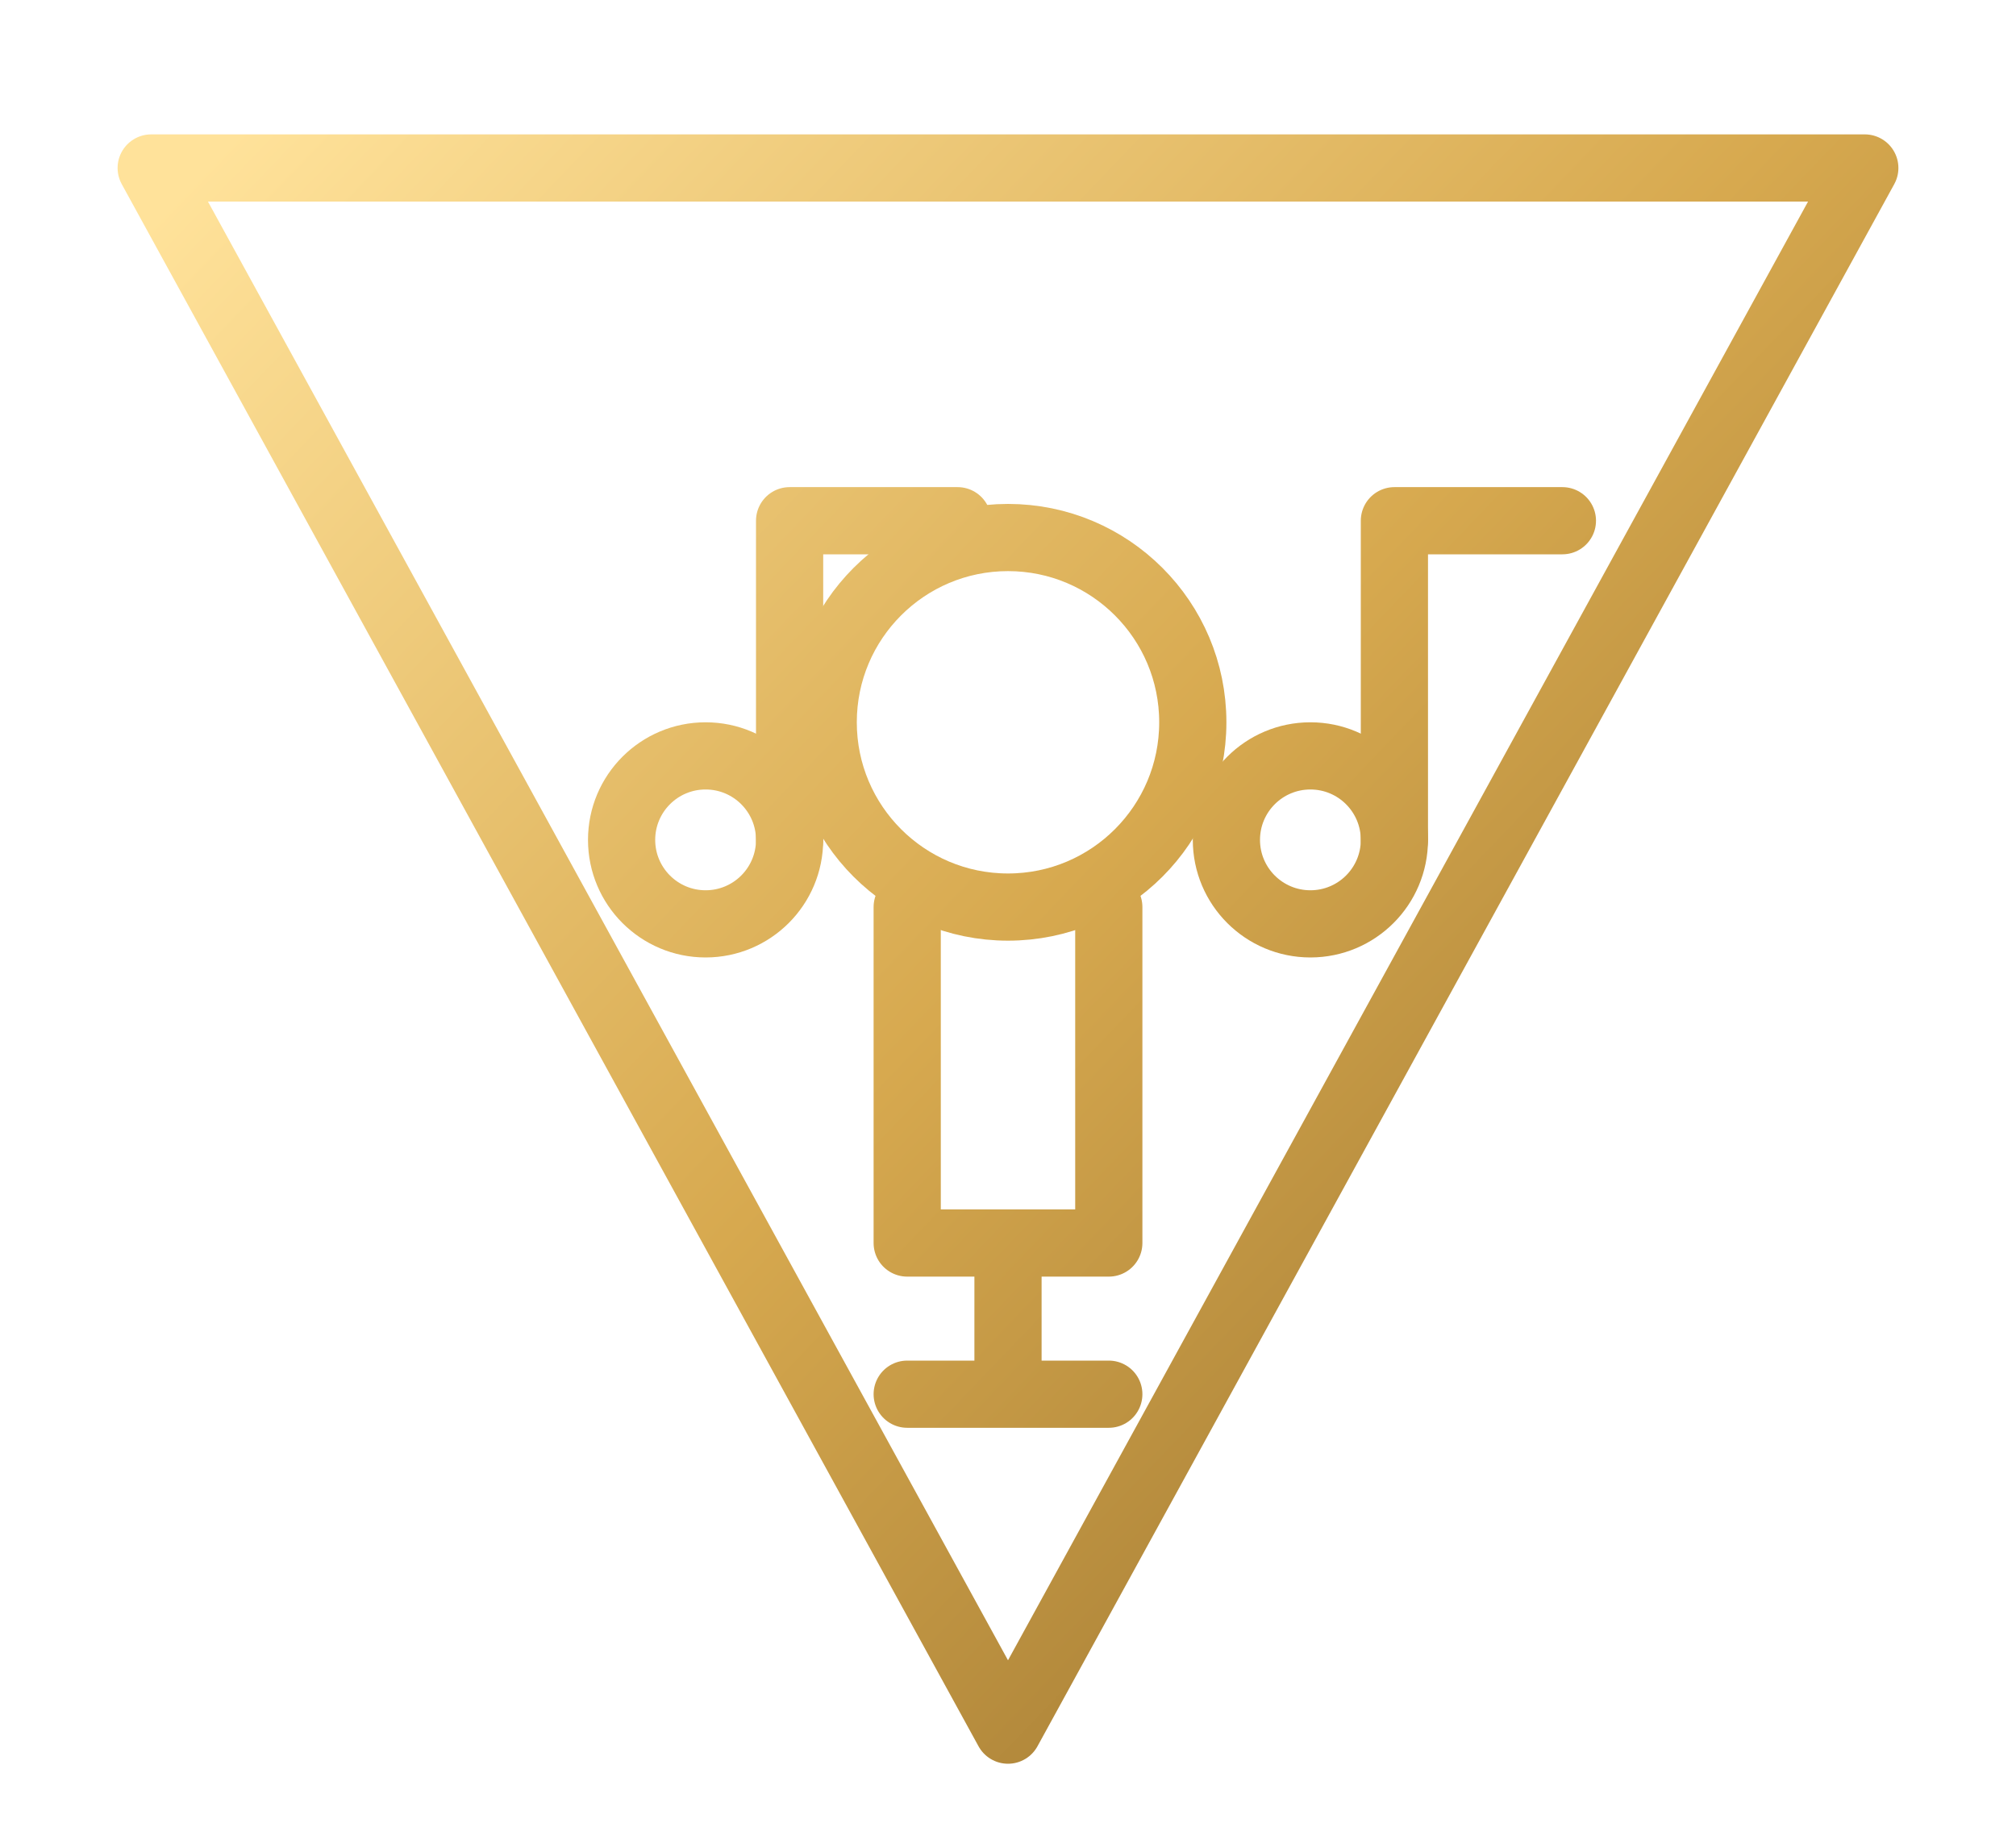
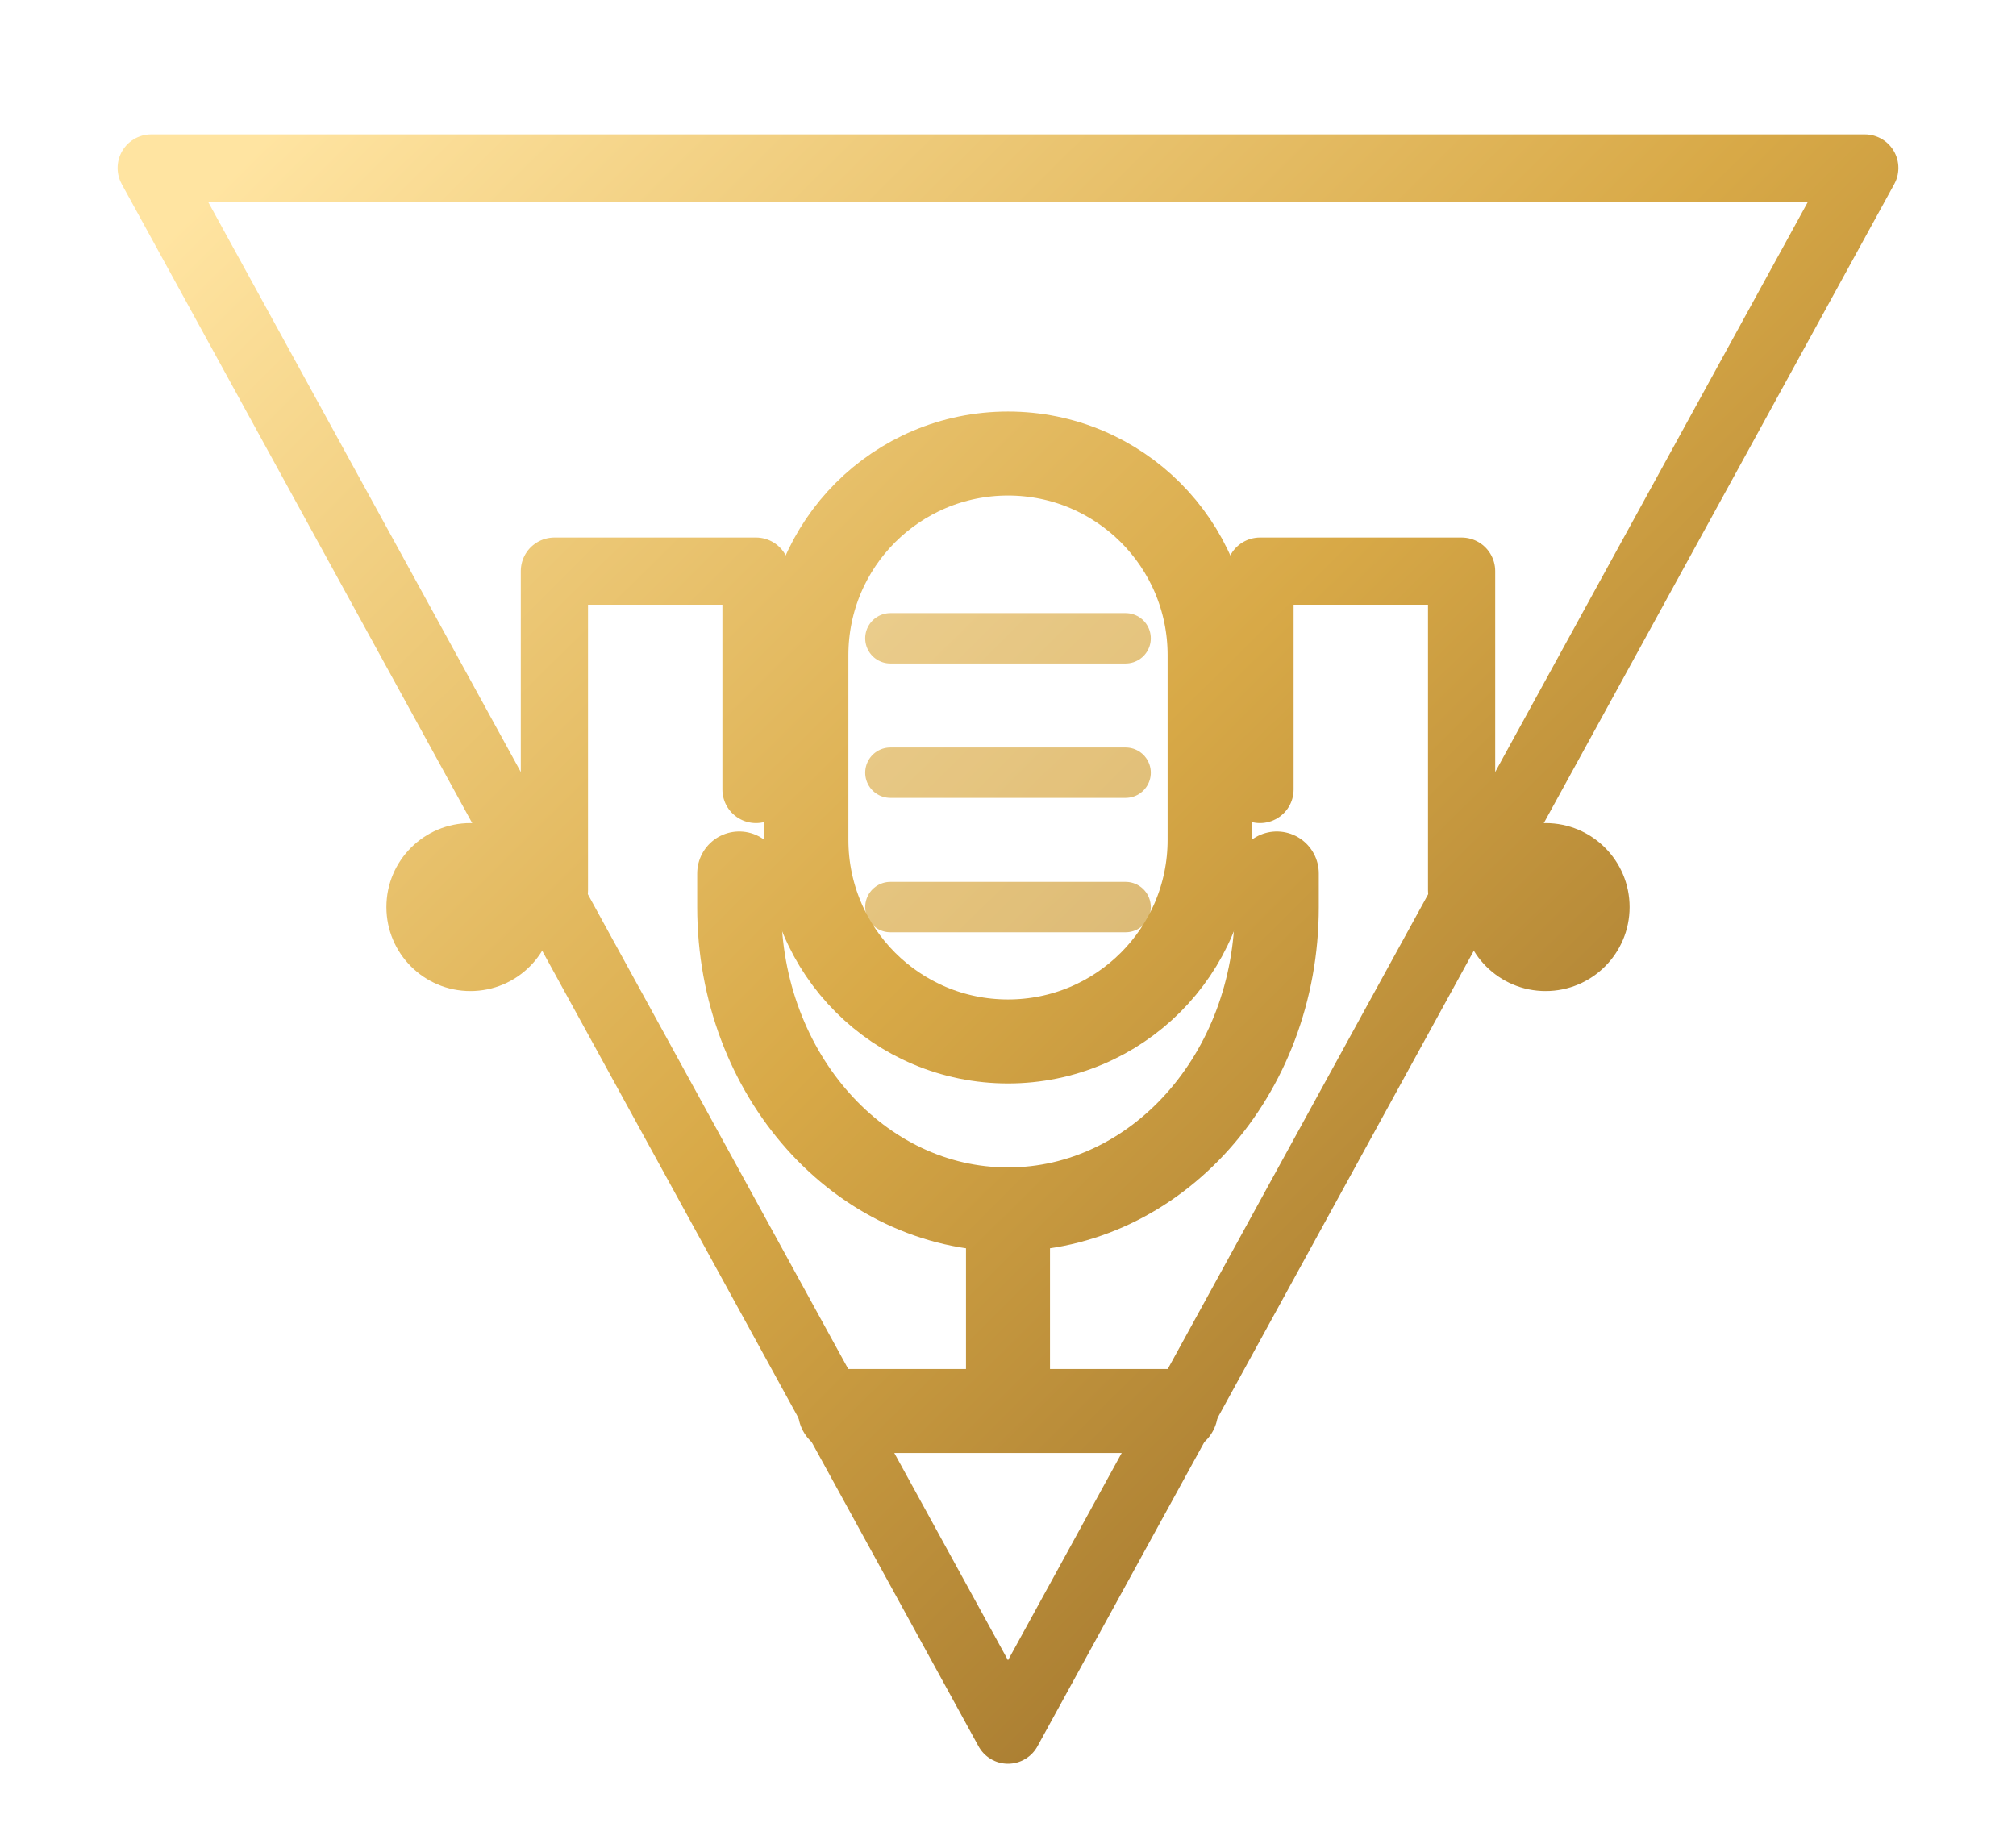
- <svg xmlns="http://www.w3.org/2000/svg" viewBox="0 0 120 110" role="img" aria-label="Downward triangle with a microphone and music notes">
+ <svg xmlns="http://www.w3.org/2000/svg" viewBox="0 0 120 110" role="img" aria-label="Behind Closed Doors karaoke microphone mark">
  <defs>
-     <linearGradient id="gold" x1="12" y1="10" x2="108" y2="102" gradientUnits="userSpaceOnUse">
-       <stop stop-color="#ffe29a" />
-       <stop offset=".5" stop-color="#d7a94f" />
-       <stop offset="1" stop-color="#926c2a" />
+     <linearGradient id="bcdKaraokeGold" x1="14" y1="10" x2="105" y2="102" gradientUnits="userSpaceOnUse">
+       <stop stop-color="#ffe4a1" />
+       <stop offset=".48" stop-color="#d8a947" />
+       <stop offset="1" stop-color="#8b6124" />
    </linearGradient>
  </defs>
-   <g fill="none" stroke="url(#gold)" stroke-width="4" stroke-linecap="round" stroke-linejoin="round">
-     <path d="M60 103 9 10H111Z" />
-     <circle cx="60" cy="43" r="11" />
-     <path d="M54 54v20h12V54M60 74v9m-6 0h12" />
-     <circle cx="42" cy="50" r="5" />
-     <path d="M47 50V31h10" />
-     <circle cx="78" cy="50" r="5" />
-     <path d="M83 50V31h10" />
+   <g fill="none" stroke="url(#bcdKaraokeGold)" stroke-linecap="round" stroke-linejoin="round">
+     <path d="M60 103 9 10h102L60 103Z" stroke-width="4" />
+     <rect x="48" y="27" width="24" height="35" rx="12" stroke-width="5" />
+     <path d="M44 52v2c0 10 7.2 18 16 18s16-8 16-18v-2M60 72v12m-10 0h20" stroke-width="5" />
+     <path d="M53 38h14M53 46h14M53 54h14" stroke-width="3" opacity=".72" />
+     <path d="M33 34v19m0-19h12v13" stroke-width="4" />
+     <circle cx="28" cy="54" r="5" fill="url(#bcdKaraokeGold)" stroke="none" />
+     <path d="M87 34v19m0-19h-12v13" stroke-width="4" />
+     <circle cx="92" cy="54" r="5" fill="url(#bcdKaraokeGold)" stroke="none" />
  </g>
</svg>
